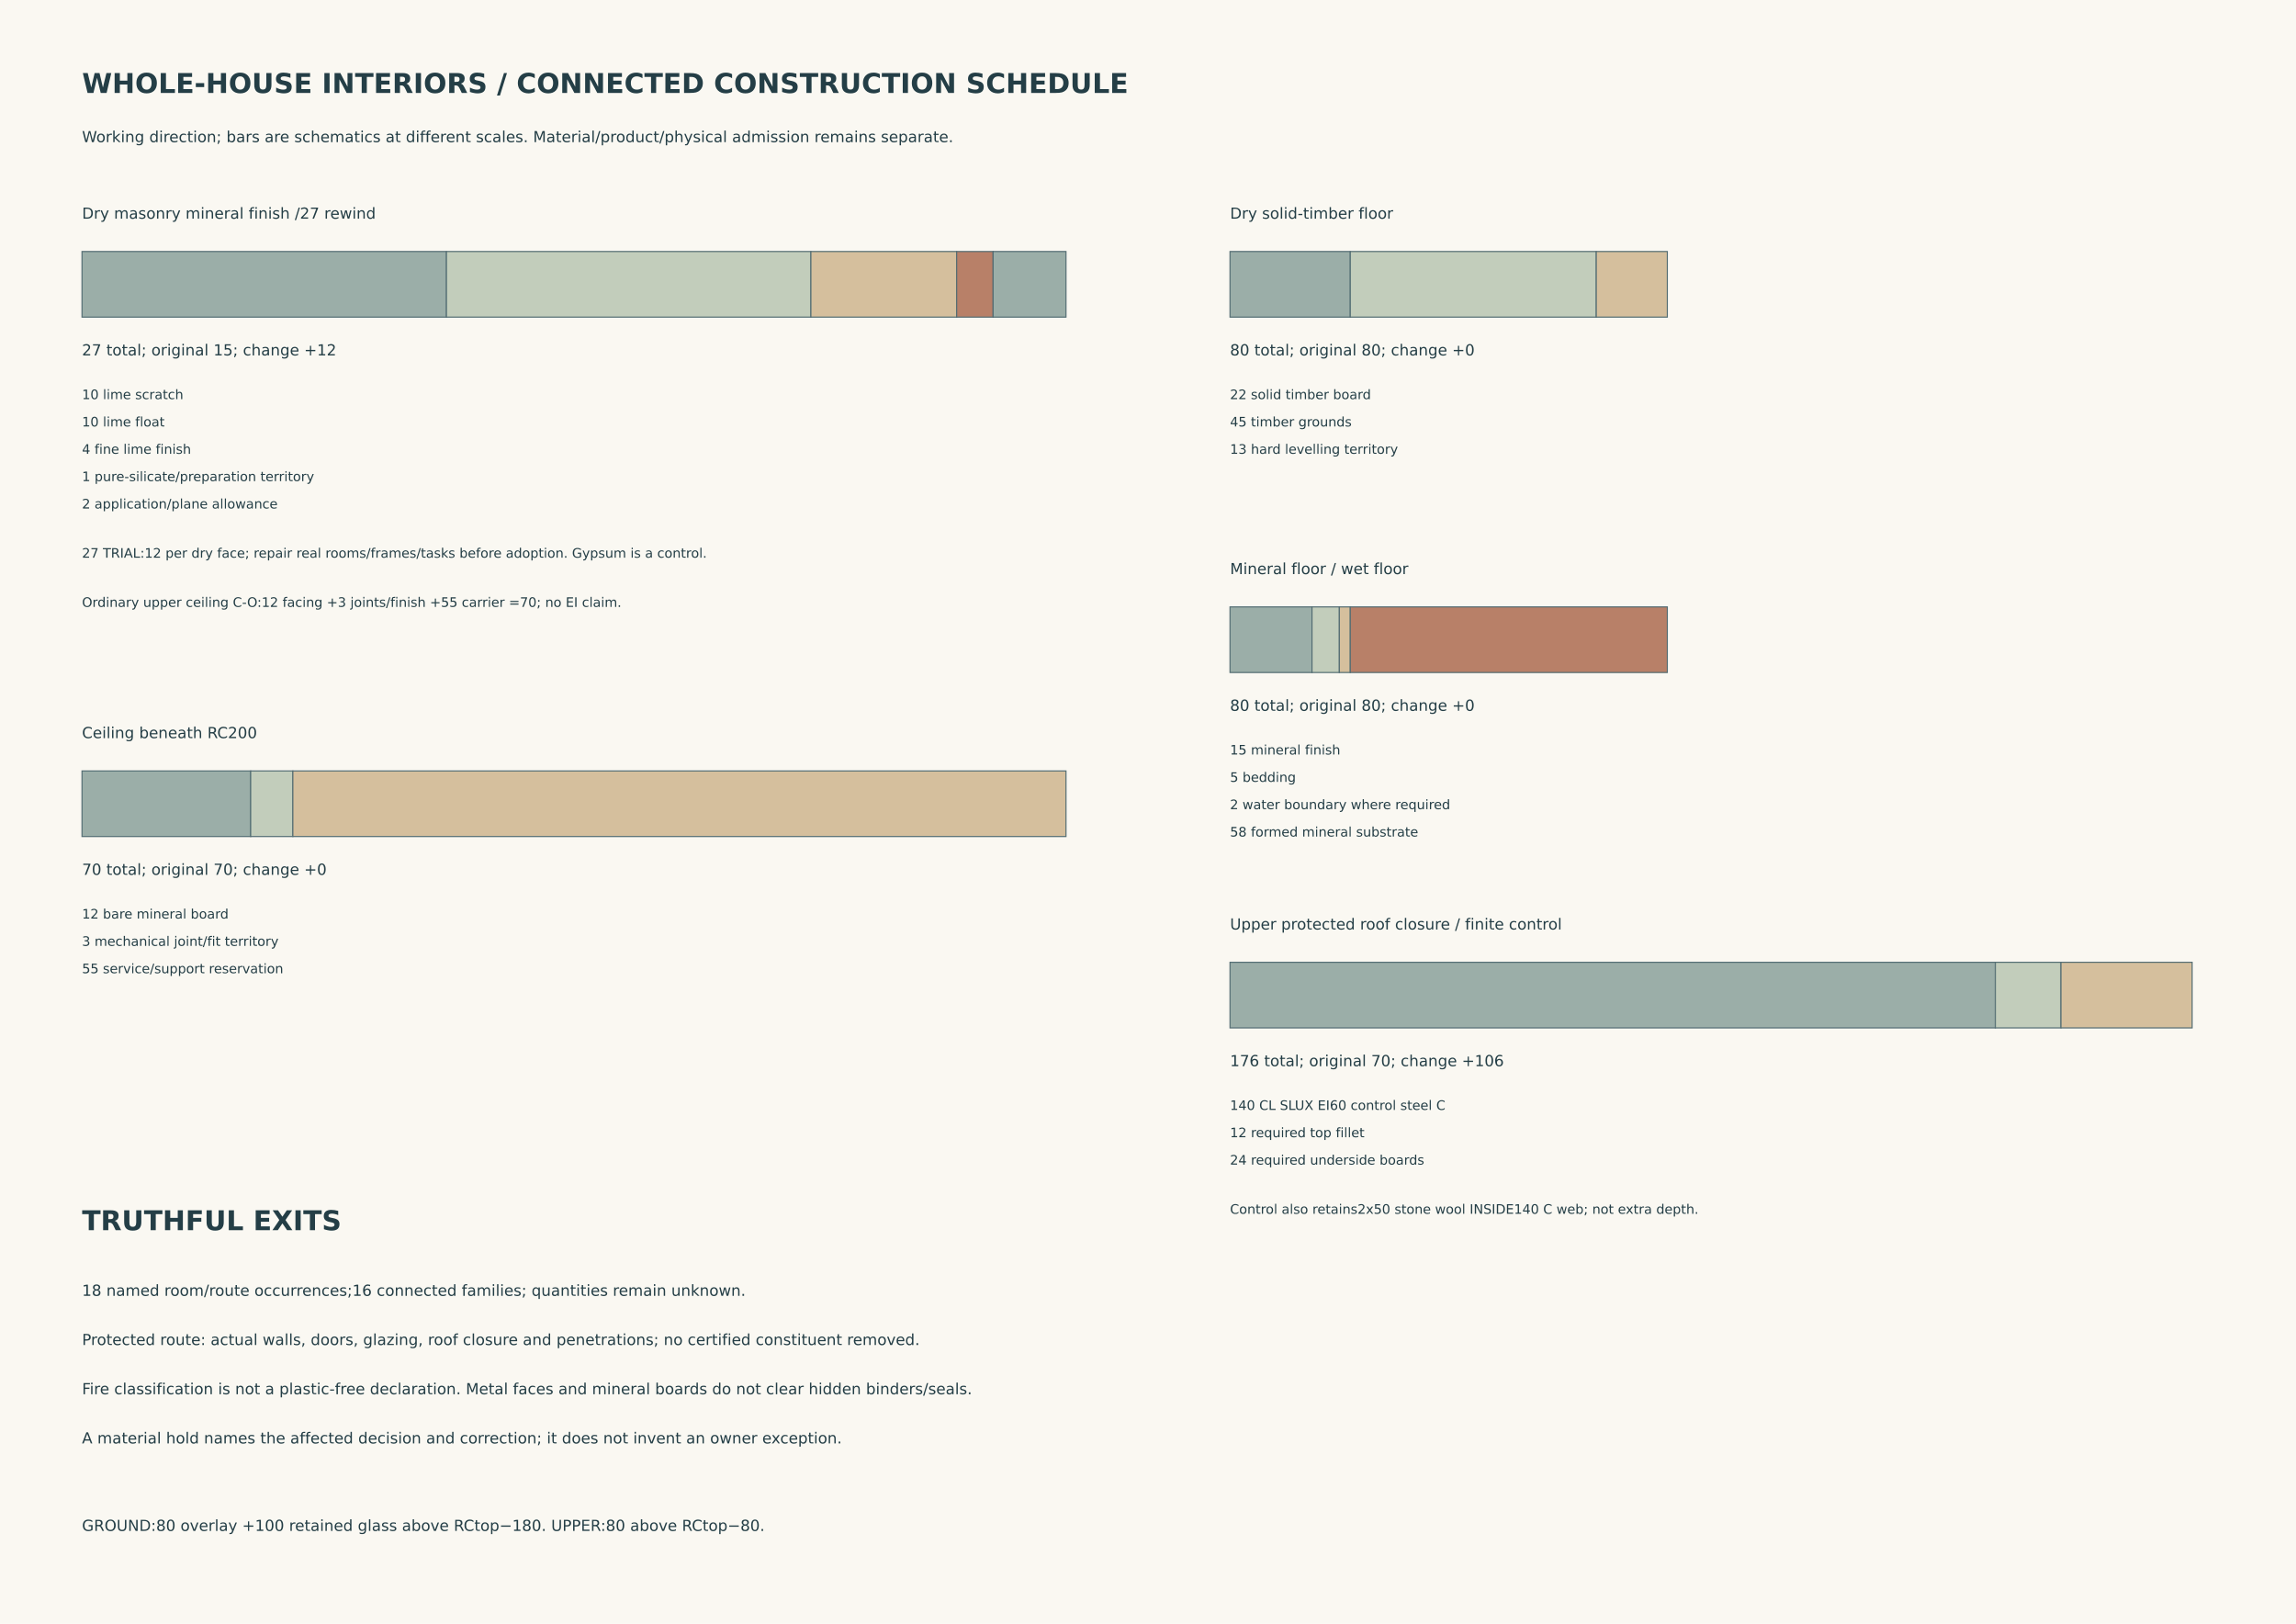
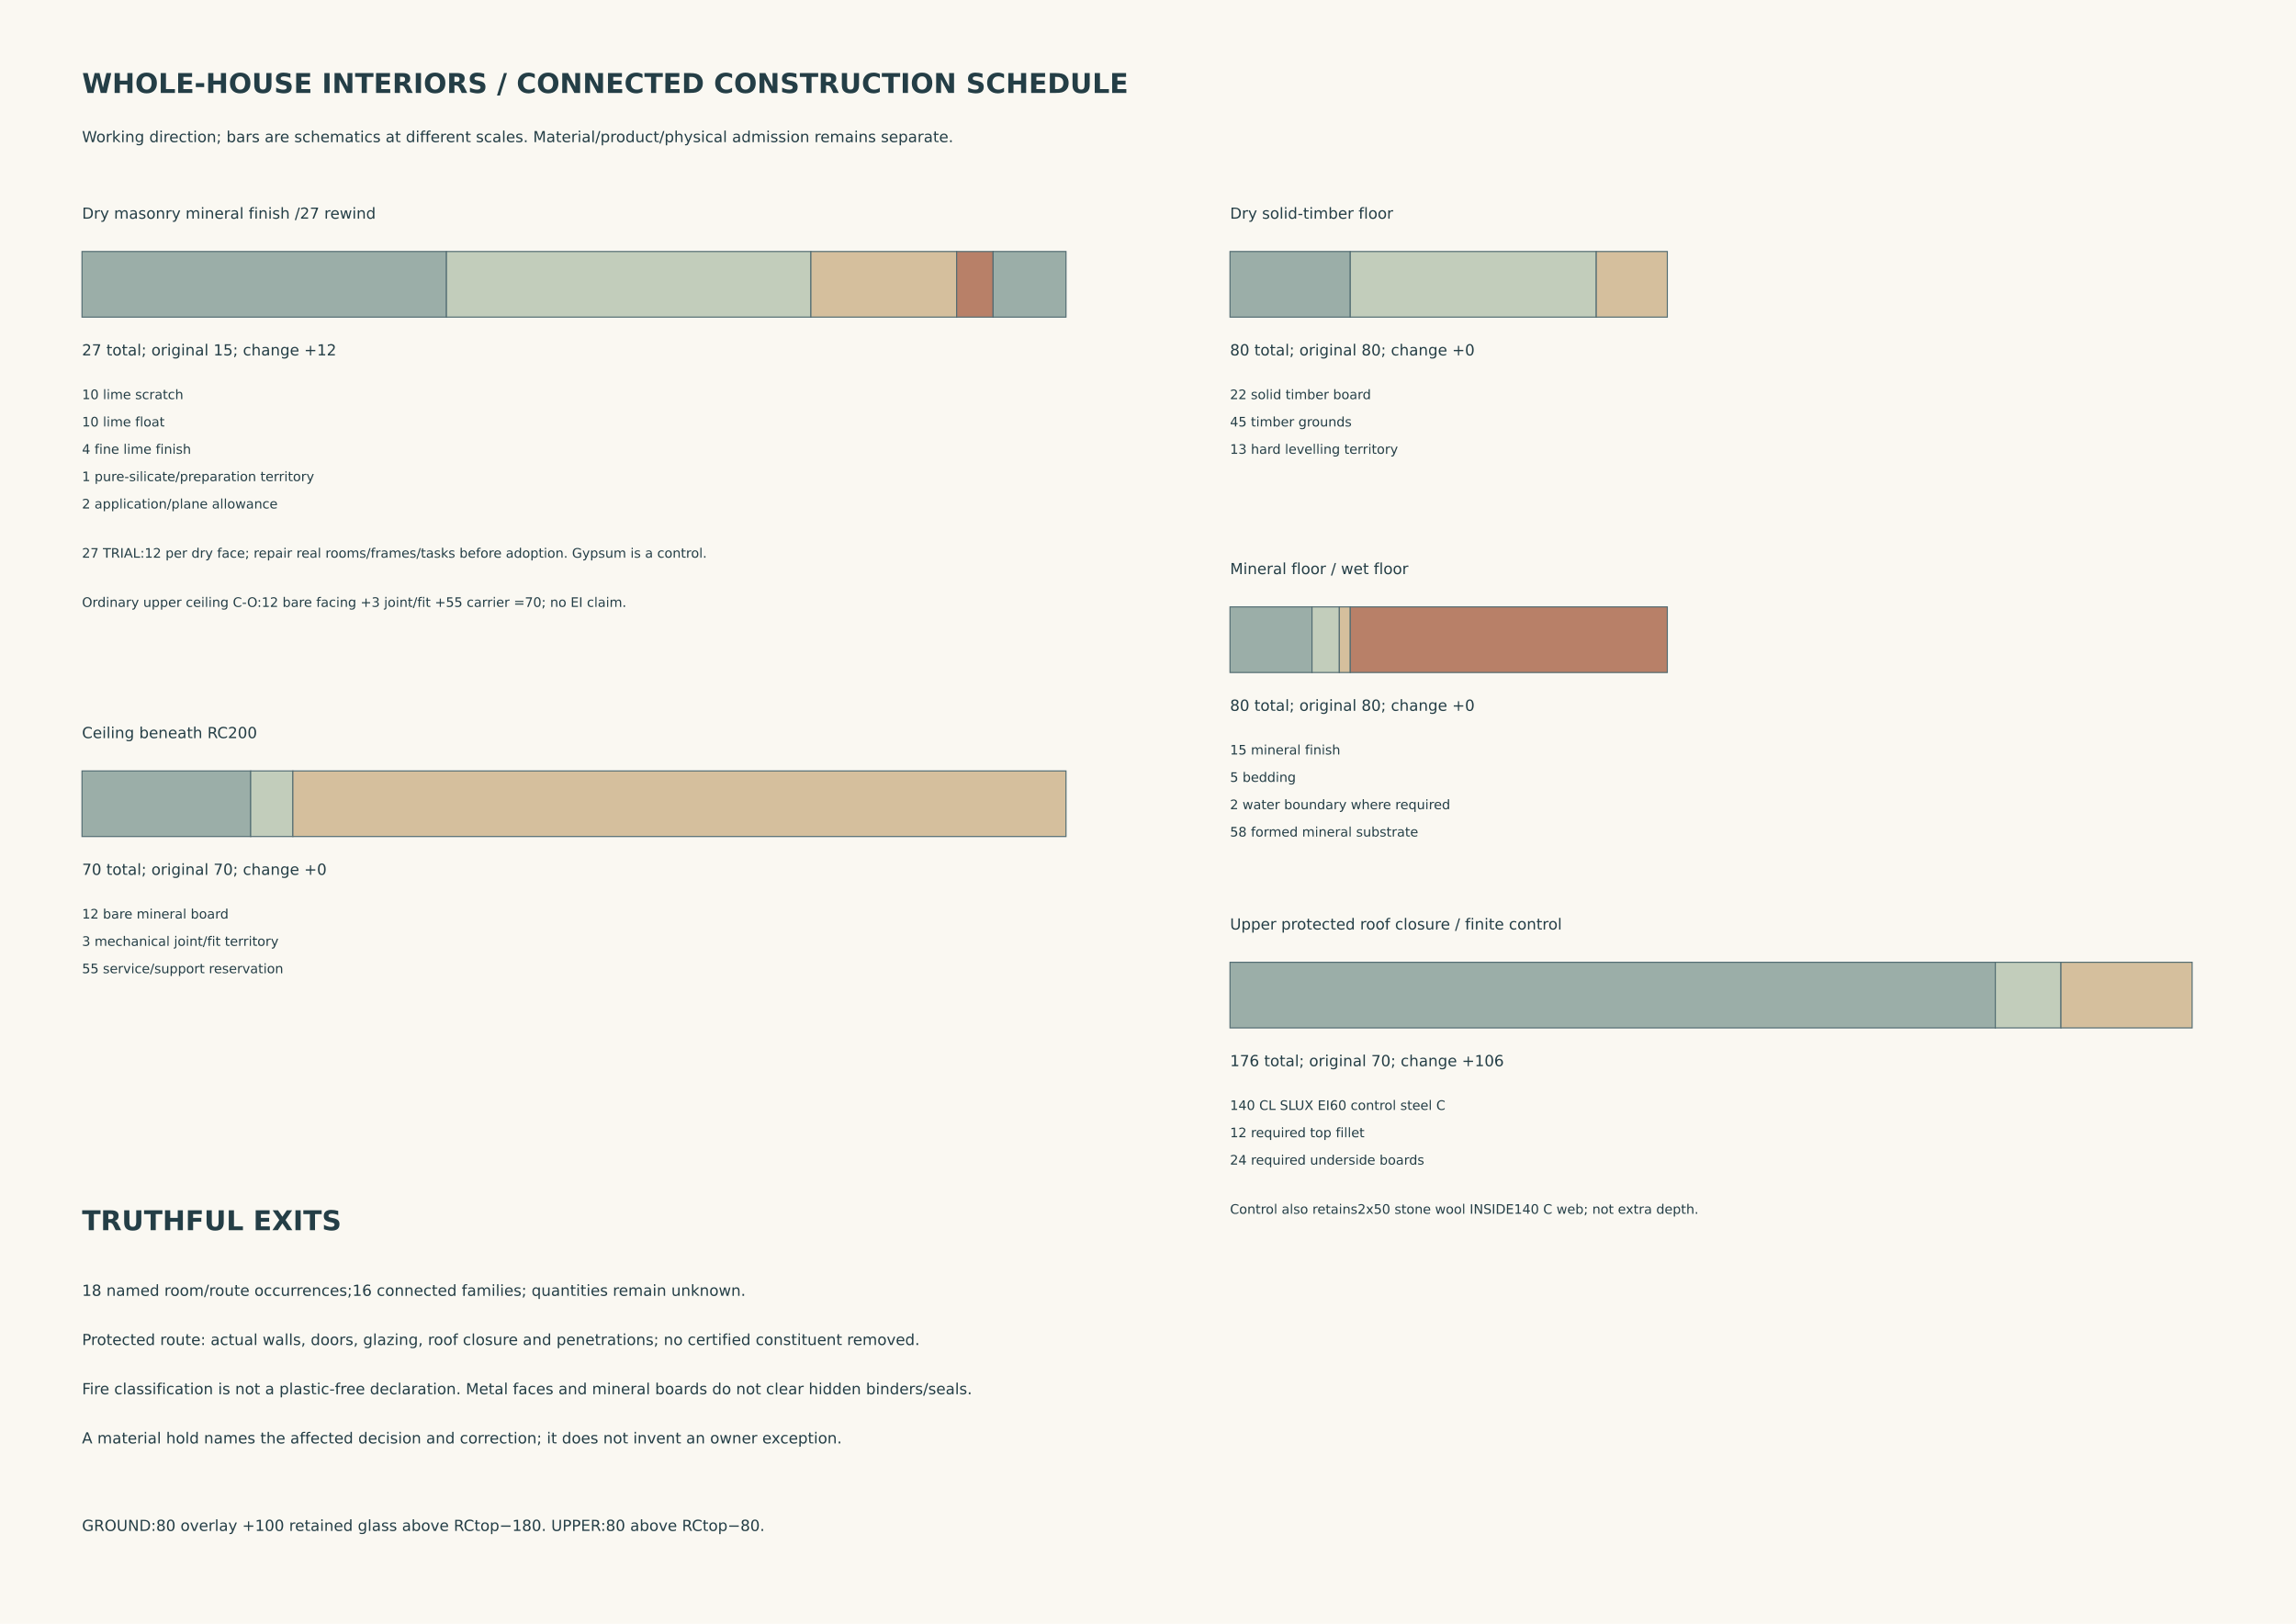
<svg xmlns="http://www.w3.org/2000/svg" width="420mm" height="297mm" viewBox="0 0 420 297">
  <rect width="420" height="297" fill="#faf8f2" />
  <style>text{font-family:DejaVu Sans,sans-serif;fill:#243e46;font-size:2.8px}.h{font-size:5px;font-weight:bold}.s{font-size:2.4px}</style>
  <text x="15" y="17" class="h">WHOLE-HOUSE INTERIORS / CONNECTED CONSTRUCTION SCHEDULE</text>
  <text x="15" y="26" class="">Working direction; bars are schematics at different scales. Material/product/physical admission remains separate.</text>
  <text x="15" y="40" class="">Dry masonry mineral finish /27 rewind</text>
  <rect x="15" y="46" width="66.667" height="12" fill="#9baea8" stroke="#526c72" stroke-width=".2" />
  <rect x="81.667" y="46" width="66.667" height="12" fill="#c2cdbb" stroke="#526c72" stroke-width=".2" />
  <rect x="148.333" y="46" width="26.667" height="12" fill="#d5bf9d" stroke="#526c72" stroke-width=".2" />
  <rect x="175" y="46" width="6.667" height="12" fill="#b88068" stroke="#526c72" stroke-width=".2" />
  <rect x="181.667" y="46" width="13.333" height="12" fill="#9baea8" stroke="#526c72" stroke-width=".2" />
  <text x="15" y="65" class="">27 total; original 15; change +12</text>
  <text x="15" y="73" class="s">10 lime scratch</text>
  <text x="15" y="78" class="s">10 lime float</text>
  <text x="15" y="83" class="s">4 fine lime finish</text>
  <text x="15" y="88" class="s">1 pure-silicate/preparation territory</text>
  <text x="15" y="93" class="s">2 application/plane allowance</text>
  <text x="225" y="40" class="">Dry solid-timber floor</text>
  <rect x="225" y="46" width="22" height="12" fill="#9baea8" stroke="#526c72" stroke-width=".2" />
  <rect x="247" y="46" width="45" height="12" fill="#c2cdbb" stroke="#526c72" stroke-width=".2" />
  <rect x="292" y="46" width="13" height="12" fill="#d5bf9d" stroke="#526c72" stroke-width=".2" />
  <text x="225" y="65" class="">80 total; original 80; change +0</text>
  <text x="225" y="73" class="s">22 solid timber board</text>
  <text x="225" y="78" class="s">45 timber grounds</text>
  <text x="225" y="83" class="s">13 hard levelling territory</text>
  <text x="225" y="105" class="">Mineral floor / wet floor</text>
  <rect x="225" y="111" width="15" height="12" fill="#9baea8" stroke="#526c72" stroke-width=".2" />
  <rect x="240" y="111" width="5" height="12" fill="#c2cdbb" stroke="#526c72" stroke-width=".2" />
  <rect x="245" y="111" width="2" height="12" fill="#d5bf9d" stroke="#526c72" stroke-width=".2" />
  <rect x="247" y="111" width="58" height="12" fill="#b88068" stroke="#526c72" stroke-width=".2" />
  <text x="225" y="130" class="">80 total; original 80; change +0</text>
  <text x="225" y="138" class="s">15 mineral finish</text>
  <text x="225" y="143" class="s">5 bedding</text>
  <text x="225" y="148" class="s">2 water boundary where required</text>
  <text x="225" y="153" class="s">58 formed mineral substrate</text>
  <text x="15" y="135" class="">Ceiling beneath RC200</text>
  <rect x="15" y="141" width="30.857" height="12" fill="#9baea8" stroke="#526c72" stroke-width=".2" />
  <rect x="45.857" y="141" width="7.714" height="12" fill="#c2cdbb" stroke="#526c72" stroke-width=".2" />
  <rect x="53.571" y="141" width="141.429" height="12" fill="#d5bf9d" stroke="#526c72" stroke-width=".2" />
  <text x="15" y="160" class="">70 total; original 70; change +0</text>
  <text x="15" y="168" class="s">12 bare mineral board</text>
  <text x="15" y="173" class="s">3 mechanical joint/fit territory</text>
  <text x="15" y="178" class="s">55 service/support reservation</text>
  <text x="225" y="170" class="">Upper protected roof closure / finite control</text>
  <rect x="225" y="176" width="140" height="12" fill="#9baea8" stroke="#526c72" stroke-width=".2" />
  <rect x="365" y="176" width="12" height="12" fill="#c2cdbb" stroke="#526c72" stroke-width=".2" />
  <rect x="377" y="176" width="24" height="12" fill="#d5bf9d" stroke="#526c72" stroke-width=".2" />
  <text x="225" y="195" class="">176 total; original 70; change +106</text>
  <text x="225" y="203" class="s">140 CL SLUX EI60 control steel C</text>
  <text x="225" y="208" class="s">12 required top fillet</text>
  <text x="225" y="213" class="s">24 required underside boards</text>
  <text x="15" y="102" class="s">27 TRIAL:12 per dry face; repair real rooms/frames/tasks before adoption. Gypsum is a control.</text>
-   <text x="15" y="111" class="s">Ordinary upper ceiling C-O:12 facing +3 joints/finish +55 carrier =70; no EI claim.</text>
+   <text x="15" y="111" class="s">Ordinary upper ceiling C-O:12 bare facing +3 joint/fit +55 carrier =70; no EI claim.</text>
  <text x="225" y="222" class="s">Control also retains2x50 stone wool INSIDE140 C web; not extra depth.</text>
  <text x="15" y="225" class="h">TRUTHFUL EXITS</text>
  <text x="15" y="237" class="">18 named room/route occurrences;16 connected families; quantities remain unknown.</text>
  <text x="15" y="246" class="">Protected route: actual walls, doors, glazing, roof closure and penetrations; no certified constituent removed.</text>
  <text x="15" y="255" class="">Fire classification is not a plastic-free declaration. Metal faces and mineral boards do not clear hidden binders/seals.</text>
  <text x="15" y="264" class="">A material hold names the affected decision and correction; it does not invent an owner exception.</text>
  <text x="15" y="280" class="">GROUND:80 overlay +100 retained glass above RCtop−180. UPPER:80 above RCtop−80.</text>
</svg>
